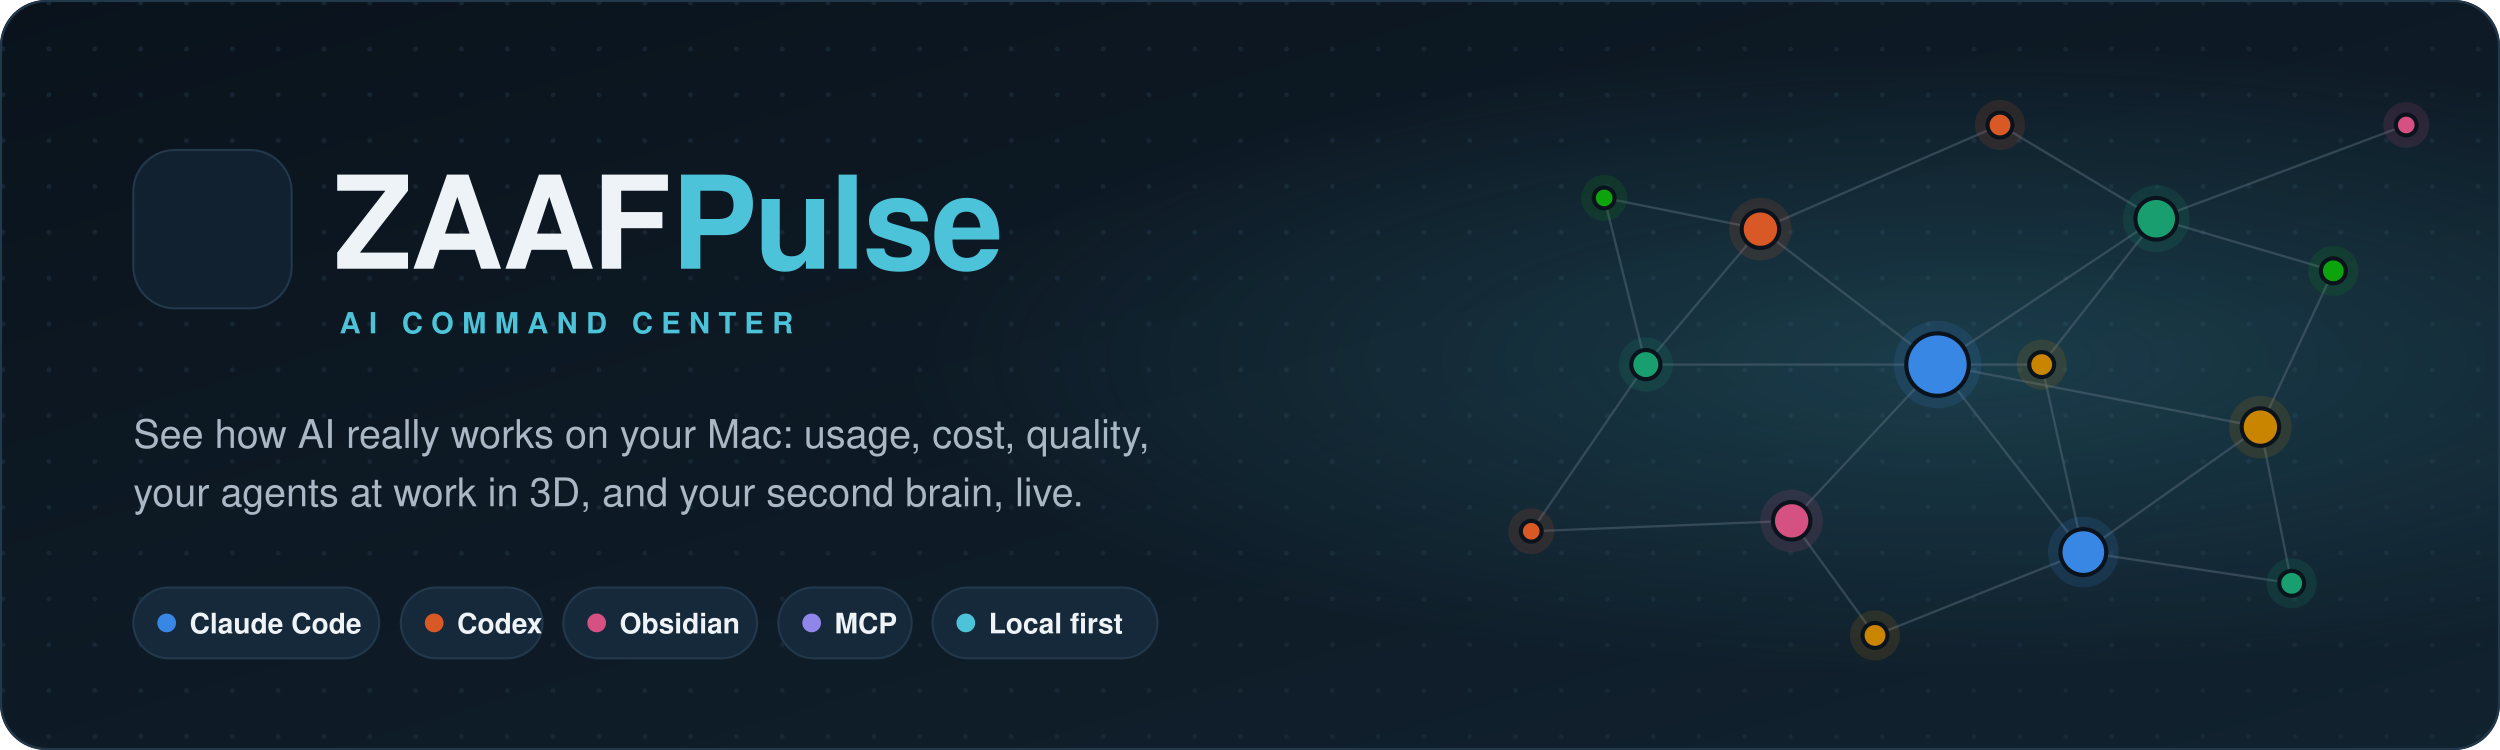
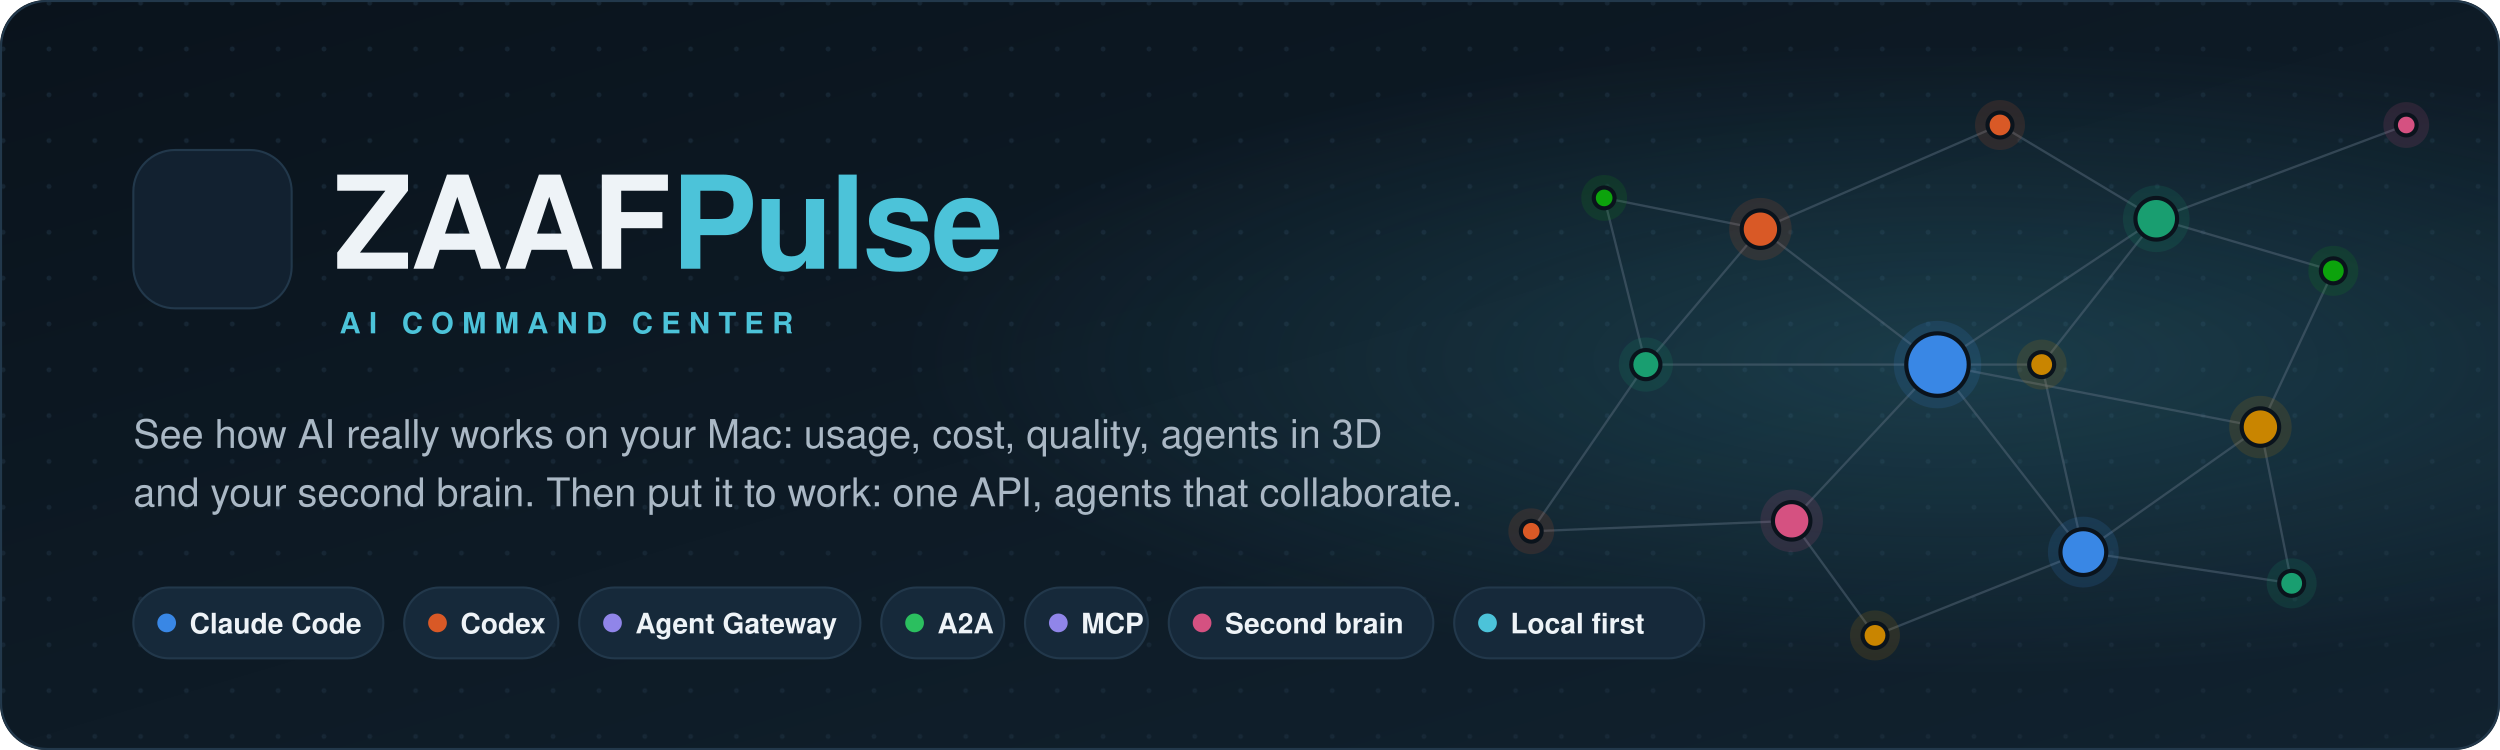
- <svg xmlns="http://www.w3.org/2000/svg" viewBox="0 0 1200 360" width="1200" height="360" role="img" aria-label="ZAAFPulse: AI command center for your Mac">
+ <svg xmlns="http://www.w3.org/2000/svg" viewBox="0 0 1200 360" width="1200" height="360" role="img" aria-label="ZAAFPulse: AI command center and agentic workspace for your Mac">
  <style>
  .t{font-family:-apple-system,BlinkMacSystemFont,'Segoe UI',Helvetica,Arial,sans-serif} .title{font-family:-apple-system,BlinkMacSystemFont,'Segoe UI',Helvetica,Arial,sans-serif;font-size:62px;font-weight:800;letter-spacing:-1.5px;fill:#eef3f7}
  .eyebrow{font-family:-apple-system,BlinkMacSystemFont,'Segoe UI',Helvetica,Arial,sans-serif;font-size:14px;font-weight:700;letter-spacing:4px;fill:#4cc3d9}
  .tag{font-family:-apple-system,BlinkMacSystemFont,'Segoe UI',Helvetica,Arial,sans-serif;font-size:19px;fill:#aab8c5} .pill{font-family:-apple-system,BlinkMacSystemFont,'Segoe UI',Helvetica,Arial,sans-serif;font-size:13.5px;font-weight:600;fill:#eef3f7}
  .edges line{stroke:#5d6f80;stroke-width:1.1;opacity:.45}
  .rise{animation:rise .9s cubic-bezier(.2,.8,.2,1) both}
  .node{animation:pop .7s cubic-bezier(.3,1.6,.5,1) both;transform-box:fill-box;transform-origin:center}
  .beat{stroke-dasharray:150;stroke-dashoffset:150;animation:beat 3.2s ease-in-out infinite}
  .ekg{stroke-dasharray:1400;stroke-dashoffset:1400;animation:ekg 6s linear infinite}
  @keyframes rise{from{opacity:0;transform:translateY(12px)}}
  @keyframes pop{from{opacity:0;transform:scale(.2)}}
  @keyframes beat{0%{stroke-dashoffset:150}45%,70%{stroke-dashoffset:0;opacity:1}100%{stroke-dashoffset:0;opacity:0}}
  @keyframes ekg{to{stroke-dashoffset:0}}
  @media (prefers-reduced-motion:reduce){*{animation:none!important}.beat,.ekg{stroke-dashoffset:0}}
</style>
  <defs>
    <linearGradient id="bg" x1="0" y1="0" x2="1" y2="1">
      <stop offset="0" stop-color="#0a131c" />
      <stop offset="1" stop-color="#11222f" />
    </linearGradient>
    <radialGradient id="halo" cx="0.78" cy="0.48" r="0.42">
      <stop offset="0" stop-color="#4cc3d9" stop-opacity="0.55" />
      <stop offset="1" stop-color="#4cc3d9" stop-opacity="0" />
    </radialGradient>
    <pattern id="dots" width="22" height="22" patternUnits="userSpaceOnUse">
      <circle cx="1.5" cy="1.5" r="1.2" fill="#1a2b3a" />
    </pattern>
    <clipPath id="clip">
      <rect width="1200" height="360" rx="22" />
    </clipPath>
  </defs>
  <g clip-path="url(#clip)">
    <rect width="1200" height="360" fill="url(#bg)" />
    <rect width="1200" height="360" fill="url(#dots)" opacity=".7" />
    <rect width="1200" height="360" fill="url(#halo)" opacity=".35" />
    <path class="ekg" d="M0,338 H520 l14,-22 l16,40 l14,-58 l14,52 l12,-12 H1200" fill="none" stroke="#4cc3d9" stroke-width="1.6" opacity=".35" />
    <g class="edges">
      <line x1="930" y1="175" x2="845" y2="110" />
      <line x1="930" y1="175" x2="1035" y2="105" />
      <line x1="930" y1="175" x2="1085" y2="205" />
      <line x1="930" y1="175" x2="1000" y2="265" />
      <line x1="930" y1="175" x2="860" y2="250" />
      <line x1="930" y1="175" x2="790" y2="175" />
      <line x1="930" y1="175" x2="980" y2="175" />
      <line x1="845" y1="110" x2="960" y2="60" />
      <line x1="845" y1="110" x2="770" y2="95" />
      <line x1="1035" y1="105" x2="960" y2="60" />
      <line x1="1035" y1="105" x2="1120" y2="130" />
      <line x1="1035" y1="105" x2="1155" y2="60" />
      <line x1="1085" y1="205" x2="1120" y2="130" />
      <line x1="1085" y1="205" x2="1100" y2="280" />
      <line x1="1000" y1="265" x2="1100" y2="280" />
      <line x1="1000" y1="265" x2="900" y2="305" />
      <line x1="860" y1="250" x2="900" y2="305" />
      <line x1="860" y1="250" x2="735" y2="255" />
      <line x1="790" y1="175" x2="770" y2="95" />
      <line x1="790" y1="175" x2="735" y2="255" />
      <line x1="980" y1="175" x2="1035" y2="105" />
      <line x1="980" y1="175" x2="1000" y2="265" />
      <line x1="845" y1="110" x2="790" y2="175" />
      <line x1="1000" y1="265" x2="1085" y2="205" />
    </g>
    <circle r="3.2" fill="#3987e5" opacity="0">
      <animateMotion dur="1.80s" begin="0.00s" repeatCount="indefinite" path="M930,175 L845,110" />
      <animate attributeName="opacity" dur="1.80s" begin="0.00s" repeatCount="indefinite" values="0;1;1;0" keyTimes="0;.15;.8;1" />
    </circle>
    <circle r="3.2" fill="#3987e5" opacity="0">
      <animateMotion dur="2.15s" begin="0.37s" repeatCount="indefinite" path="M930,175 L1035,105" />
      <animate attributeName="opacity" dur="2.15s" begin="0.37s" repeatCount="indefinite" values="0;1;1;0" keyTimes="0;.15;.8;1" />
    </circle>
    <circle r="3.2" fill="#3987e5" opacity="0">
      <animateMotion dur="2.50s" begin="0.74s" repeatCount="indefinite" path="M930,175 L1085,205" />
      <animate attributeName="opacity" dur="2.50s" begin="0.74s" repeatCount="indefinite" values="0;1;1;0" keyTimes="0;.15;.8;1" />
    </circle>
    <circle r="3.2" fill="#3987e5" opacity="0">
      <animateMotion dur="2.85s" begin="1.11s" repeatCount="indefinite" path="M930,175 L1000,265" />
      <animate attributeName="opacity" dur="2.85s" begin="1.11s" repeatCount="indefinite" values="0;1;1;0" keyTimes="0;.15;.8;1" />
    </circle>
    <circle r="3.2" fill="#3987e5" opacity="0">
      <animateMotion dur="3.20s" begin="1.48s" repeatCount="indefinite" path="M930,175 L860,250" />
      <animate attributeName="opacity" dur="3.20s" begin="1.48s" repeatCount="indefinite" values="0;1;1;0" keyTimes="0;.15;.8;1" />
    </circle>
    <circle r="3.2" fill="#3987e5" opacity="0">
      <animateMotion dur="1.80s" begin="1.85s" repeatCount="indefinite" path="M930,175 L790,175" />
      <animate attributeName="opacity" dur="1.80s" begin="1.85s" repeatCount="indefinite" values="0;1;1;0" keyTimes="0;.15;.8;1" />
    </circle>
    <circle r="3.2" fill="#3987e5" opacity="0">
      <animateMotion dur="2.15s" begin="2.22s" repeatCount="indefinite" path="M930,175 L980,175" />
      <animate attributeName="opacity" dur="2.15s" begin="2.22s" repeatCount="indefinite" values="0;1;1;0" keyTimes="0;.15;.8;1" />
    </circle>
    <circle r="3.2" fill="#d95926" opacity="0">
      <animateMotion dur="2.50s" begin="2.59s" repeatCount="indefinite" path="M845,110 L960,60" />
      <animate attributeName="opacity" dur="2.50s" begin="2.59s" repeatCount="indefinite" values="0;1;1;0" keyTimes="0;.15;.8;1" />
    </circle>
    <circle r="3.2" fill="#d95926" opacity="0">
      <animateMotion dur="2.85s" begin="2.96s" repeatCount="indefinite" path="M845,110 L770,95" />
      <animate attributeName="opacity" dur="2.85s" begin="2.96s" repeatCount="indefinite" values="0;1;1;0" keyTimes="0;.15;.8;1" />
    </circle>
    <circle r="3.2" fill="#199e70" opacity="0">
      <animateMotion dur="3.20s" begin="0.33s" repeatCount="indefinite" path="M1035,105 L960,60" />
      <animate attributeName="opacity" dur="3.20s" begin="0.33s" repeatCount="indefinite" values="0;1;1;0" keyTimes="0;.15;.8;1" />
    </circle>
    <circle r="3.2" fill="#199e70" opacity="0">
      <animateMotion dur="1.80s" begin="0.70s" repeatCount="indefinite" path="M1035,105 L1120,130" />
      <animate attributeName="opacity" dur="1.80s" begin="0.70s" repeatCount="indefinite" values="0;1;1;0" keyTimes="0;.15;.8;1" />
    </circle>
    <circle r="3.2" fill="#199e70" opacity="0">
      <animateMotion dur="2.15s" begin="1.07s" repeatCount="indefinite" path="M1035,105 L1155,60" />
      <animate attributeName="opacity" dur="2.15s" begin="1.07s" repeatCount="indefinite" values="0;1;1;0" keyTimes="0;.15;.8;1" />
    </circle>
    <circle r="3.2" fill="#c98500" opacity="0">
      <animateMotion dur="2.50s" begin="1.44s" repeatCount="indefinite" path="M1085,205 L1120,130" />
      <animate attributeName="opacity" dur="2.50s" begin="1.44s" repeatCount="indefinite" values="0;1;1;0" keyTimes="0;.15;.8;1" />
    </circle>
    <circle r="3.2" fill="#c98500" opacity="0">
      <animateMotion dur="2.85s" begin="1.81s" repeatCount="indefinite" path="M1085,205 L1100,280" />
      <animate attributeName="opacity" dur="2.85s" begin="1.81s" repeatCount="indefinite" values="0;1;1;0" keyTimes="0;.15;.8;1" />
    </circle>
    <circle r="3.2" fill="#3987e5" opacity="0">
      <animateMotion dur="3.20s" begin="2.18s" repeatCount="indefinite" path="M1000,265 L1100,280" />
      <animate attributeName="opacity" dur="3.20s" begin="2.18s" repeatCount="indefinite" values="0;1;1;0" keyTimes="0;.15;.8;1" />
    </circle>
    <circle r="3.2" fill="#3987e5" opacity="0">
      <animateMotion dur="1.80s" begin="2.55s" repeatCount="indefinite" path="M1000,265 L900,305" />
      <animate attributeName="opacity" dur="1.80s" begin="2.55s" repeatCount="indefinite" values="0;1;1;0" keyTimes="0;.15;.8;1" />
    </circle>
    <g class="node" style="animation-delay:0.30s">
      <circle cx="930" cy="175" r="21" fill="#3987e5" opacity=".14">
        <animate attributeName="r" values="19;24;19" dur="2.6s" repeatCount="indefinite" />
      </circle>
      <circle cx="930" cy="175" r="15" fill="#3987e5" stroke="#0a131c" stroke-width="2" />
    </g>
    <g class="node" style="animation-delay:0.36s">
      <circle cx="845" cy="110" r="15" fill="#d95926" opacity=".14">
        <animate attributeName="r" values="13;18;13" dur="3.0s" repeatCount="indefinite" />
      </circle>
      <circle cx="845" cy="110" r="9" fill="#d95926" stroke="#0a131c" stroke-width="2" />
    </g>
    <g class="node" style="animation-delay:0.42s">
      <circle cx="1035" cy="105" r="16" fill="#199e70" opacity=".14">
        <animate attributeName="r" values="14;19;14" dur="3.4s" repeatCount="indefinite" />
      </circle>
      <circle cx="1035" cy="105" r="10" fill="#199e70" stroke="#0a131c" stroke-width="2" />
    </g>
    <g class="node" style="animation-delay:0.48s">
      <circle cx="1085" cy="205" r="15" fill="#c98500" opacity=".14">
        <animate attributeName="r" values="13;18;13" dur="3.8s" repeatCount="indefinite" />
      </circle>
      <circle cx="1085" cy="205" r="9" fill="#c98500" stroke="#0a131c" stroke-width="2" />
    </g>
    <g class="node" style="animation-delay:0.54s">
      <circle cx="1000" cy="265" r="17" fill="#3987e5" opacity=".14">
        <animate attributeName="r" values="15;20;15" dur="2.6s" repeatCount="indefinite" />
      </circle>
      <circle cx="1000" cy="265" r="11" fill="#3987e5" stroke="#0a131c" stroke-width="2" />
    </g>
    <g class="node" style="animation-delay:0.60s">
      <circle cx="860" cy="250" r="15" fill="#d55181" opacity=".14">
        <animate attributeName="r" values="13;18;13" dur="3.0s" repeatCount="indefinite" />
      </circle>
      <circle cx="860" cy="250" r="9" fill="#d55181" stroke="#0a131c" stroke-width="2" />
    </g>
    <g class="node" style="animation-delay:0.66s">
      <circle cx="790" cy="175" r="13" fill="#199e70" opacity=".14">
        <animate attributeName="r" values="11;16;11" dur="3.4s" repeatCount="indefinite" />
      </circle>
      <circle cx="790" cy="175" r="7" fill="#199e70" stroke="#0a131c" stroke-width="2" />
    </g>
    <g class="node" style="animation-delay:0.72s">
      <circle cx="960" cy="60" r="12" fill="#d95926" opacity=".14">
        <animate attributeName="r" values="10;15;10" dur="3.8s" repeatCount="indefinite" />
      </circle>
      <circle cx="960" cy="60" r="6" fill="#d95926" stroke="#0a131c" stroke-width="2" />
    </g>
    <g class="node" style="animation-delay:0.78s">
      <circle cx="1120" cy="130" r="12" fill="#0ca30c" opacity=".14">
        <animate attributeName="r" values="10;15;10" dur="2.6s" repeatCount="indefinite" />
      </circle>
      <circle cx="1120" cy="130" r="6" fill="#0ca30c" stroke="#0a131c" stroke-width="2" />
    </g>
    <g class="node" style="animation-delay:0.84s">
      <circle cx="1100" cy="280" r="12" fill="#199e70" opacity=".14">
        <animate attributeName="r" values="10;15;10" dur="3.0s" repeatCount="indefinite" />
      </circle>
      <circle cx="1100" cy="280" r="6" fill="#199e70" stroke="#0a131c" stroke-width="2" />
    </g>
    <g class="node" style="animation-delay:0.90s">
      <circle cx="900" cy="305" r="12" fill="#c98500" opacity=".14">
        <animate attributeName="r" values="10;15;10" dur="3.4s" repeatCount="indefinite" />
      </circle>
      <circle cx="900" cy="305" r="6" fill="#c98500" stroke="#0a131c" stroke-width="2" />
    </g>
    <g class="node" style="animation-delay:0.96s">
      <circle cx="770" cy="95" r="11" fill="#0ca30c" opacity=".14">
        <animate attributeName="r" values="9;14;9" dur="3.8s" repeatCount="indefinite" />
      </circle>
      <circle cx="770" cy="95" r="5" fill="#0ca30c" stroke="#0a131c" stroke-width="2" />
    </g>
    <g class="node" style="animation-delay:1.02s">
      <circle cx="1155" cy="60" r="11" fill="#d55181" opacity=".14">
        <animate attributeName="r" values="9;14;9" dur="2.6s" repeatCount="indefinite" />
      </circle>
      <circle cx="1155" cy="60" r="5" fill="#d55181" stroke="#0a131c" stroke-width="2" />
    </g>
    <g class="node" style="animation-delay:1.08s">
      <circle cx="735" cy="255" r="11" fill="#d95926" opacity=".14">
        <animate attributeName="r" values="9;14;9" dur="3.0s" repeatCount="indefinite" />
      </circle>
      <circle cx="735" cy="255" r="5" fill="#d95926" stroke="#0a131c" stroke-width="2" />
    </g>
    <g class="node" style="animation-delay:1.14s">
      <circle cx="980" cy="175" r="12" fill="#c98500" opacity=".14">
        <animate attributeName="r" values="10;15;10" dur="3.4s" repeatCount="indefinite" />
      </circle>
      <circle cx="980" cy="175" r="6" fill="#c98500" stroke="#0a131c" stroke-width="2" />
    </g>
    <g class="rise" style="animation-delay:.1s">
      <rect x="64" y="72" width="76" height="76" rx="20" fill="#122130" stroke="#22384b" />
      <path class="beat" d="M78,112 h12 l7,-17 l11,34 l8,-17 h18" fill="none" stroke="#4cc3d9" stroke-width="4.2" stroke-linecap="round" stroke-linejoin="round" />
    </g>
    <g class="rise" style="animation-delay:.25s">
      <text x="160" y="129" class="title">ZAAF<tspan fill="#4cc3d9">Pulse</tspan>
      </text>
    </g>
    <g class="rise" style="animation-delay:.4s">
      <text x="163" y="160" class="eyebrow">AI COMMAND CENTER</text>
    </g>
    <g class="rise" style="animation-delay:.6s">
-       <text x="64" y="215" class="tag">See how AI really works on your Mac: usage, cost, quality,</text>
-       <text x="64" y="243" class="tag">your agents at work in 3D, and your second brain, live.</text>
+       <text x="64" y="215" class="tag">See how AI really works on your Mac: usage, cost, quality, agents in 3D</text>
+       <text x="64" y="243" class="tag">and your second brain. Then put it to work: one API, agents that collaborate.</text>
    </g>
    <g class="rise" style="animation-delay:1.00s">
-       <rect x="64" y="282" width="118" height="34" rx="17" fill="#16293a" stroke="#22384b" />
-       <circle cx="80" cy="299" r="4.5" fill="#3987e5" />
-       <text x="91" y="304" class="pill">Claude Code</text>
+       <rect x="64.0" y="282" width="120" height="34" rx="17" fill="#16293a" stroke="#22384b" />
+       <circle cx="80.0" cy="299" r="4.5" fill="#3987e5" />
+       <text x="91.0" y="304" class="pill">Claude Code</text>
    </g>
    <g class="rise" style="animation-delay:1.12s">
-       <rect x="192.4" y="282" width="68" height="34" rx="17" fill="#16293a" stroke="#22384b" />
-       <circle cx="208.4" cy="299" r="4.5" fill="#d95926" />
-       <text x="219.4" y="304" class="pill">Codex</text>
+       <rect x="194.0" y="282" width="74" height="34" rx="17" fill="#16293a" stroke="#22384b" />
+       <circle cx="210.0" cy="299" r="4.5" fill="#d95926" />
+       <text x="221.0" y="304" class="pill">Codex</text>
    </g>
    <g class="rise" style="animation-delay:1.24s">
-       <rect x="270.4" y="282" width="93" height="34" rx="17" fill="#16293a" stroke="#22384b" />
-       <circle cx="286.4" cy="299" r="4.5" fill="#d55181" />
-       <text x="297.4" y="304" class="pill">Obsidian</text>
+       <rect x="278.0" y="282" width="135" height="34" rx="17" fill="#16293a" stroke="#22384b" />
+       <circle cx="294.0" cy="299" r="4.5" fill="#9085e9" />
+       <text x="305.0" y="304" class="pill">Agent Gateway</text>
    </g>
    <g class="rise" style="animation-delay:1.36s">
-       <rect x="373.6" y="282" width="64" height="34" rx="17" fill="#16293a" stroke="#22384b" />
-       <circle cx="389.6" cy="299" r="4.5" fill="#9085e9" />
-       <text x="400.6" y="304" class="pill">MCP</text>
+       <rect x="423.0" y="282" width="59" height="34" rx="17" fill="#16293a" stroke="#22384b" />
+       <circle cx="439.0" cy="299" r="4.5" fill="#2bbf5f" />
+       <text x="450.0" y="304" class="pill">A2A</text>
    </g>
    <g class="rise" style="animation-delay:1.48s">
-       <rect x="447.6" y="282" width="108" height="34" rx="17" fill="#16293a" stroke="#22384b" />
-       <circle cx="463.6" cy="299" r="4.5" fill="#4cc3d9" />
-       <text x="474.6" y="304" class="pill">Local first</text>
+       <rect x="492.0" y="282" width="59" height="34" rx="17" fill="#16293a" stroke="#22384b" />
+       <circle cx="508.0" cy="299" r="4.5" fill="#9085e9" />
+       <text x="519.0" y="304" class="pill">MCP</text>
+     </g>
+     <g class="rise" style="animation-delay:1.60s">
+       <rect x="561.0" y="282" width="127" height="34" rx="17" fill="#16293a" stroke="#22384b" />
+       <circle cx="577.0" cy="299" r="4.5" fill="#d55181" />
+       <text x="588.0" y="304" class="pill">Second brain</text>
+     </g>
+     <g class="rise" style="animation-delay:1.72s">
+       <rect x="698.0" y="282" width="120" height="34" rx="17" fill="#16293a" stroke="#22384b" />
+       <circle cx="714.0" cy="299" r="4.5" fill="#4cc3d9" />
+       <text x="725.0" y="304" class="pill">Local first</text>
    </g>
  </g>
  <rect x=".5" y=".5" width="1199" height="359" rx="22" fill="none" stroke="#22384b" />
</svg>
